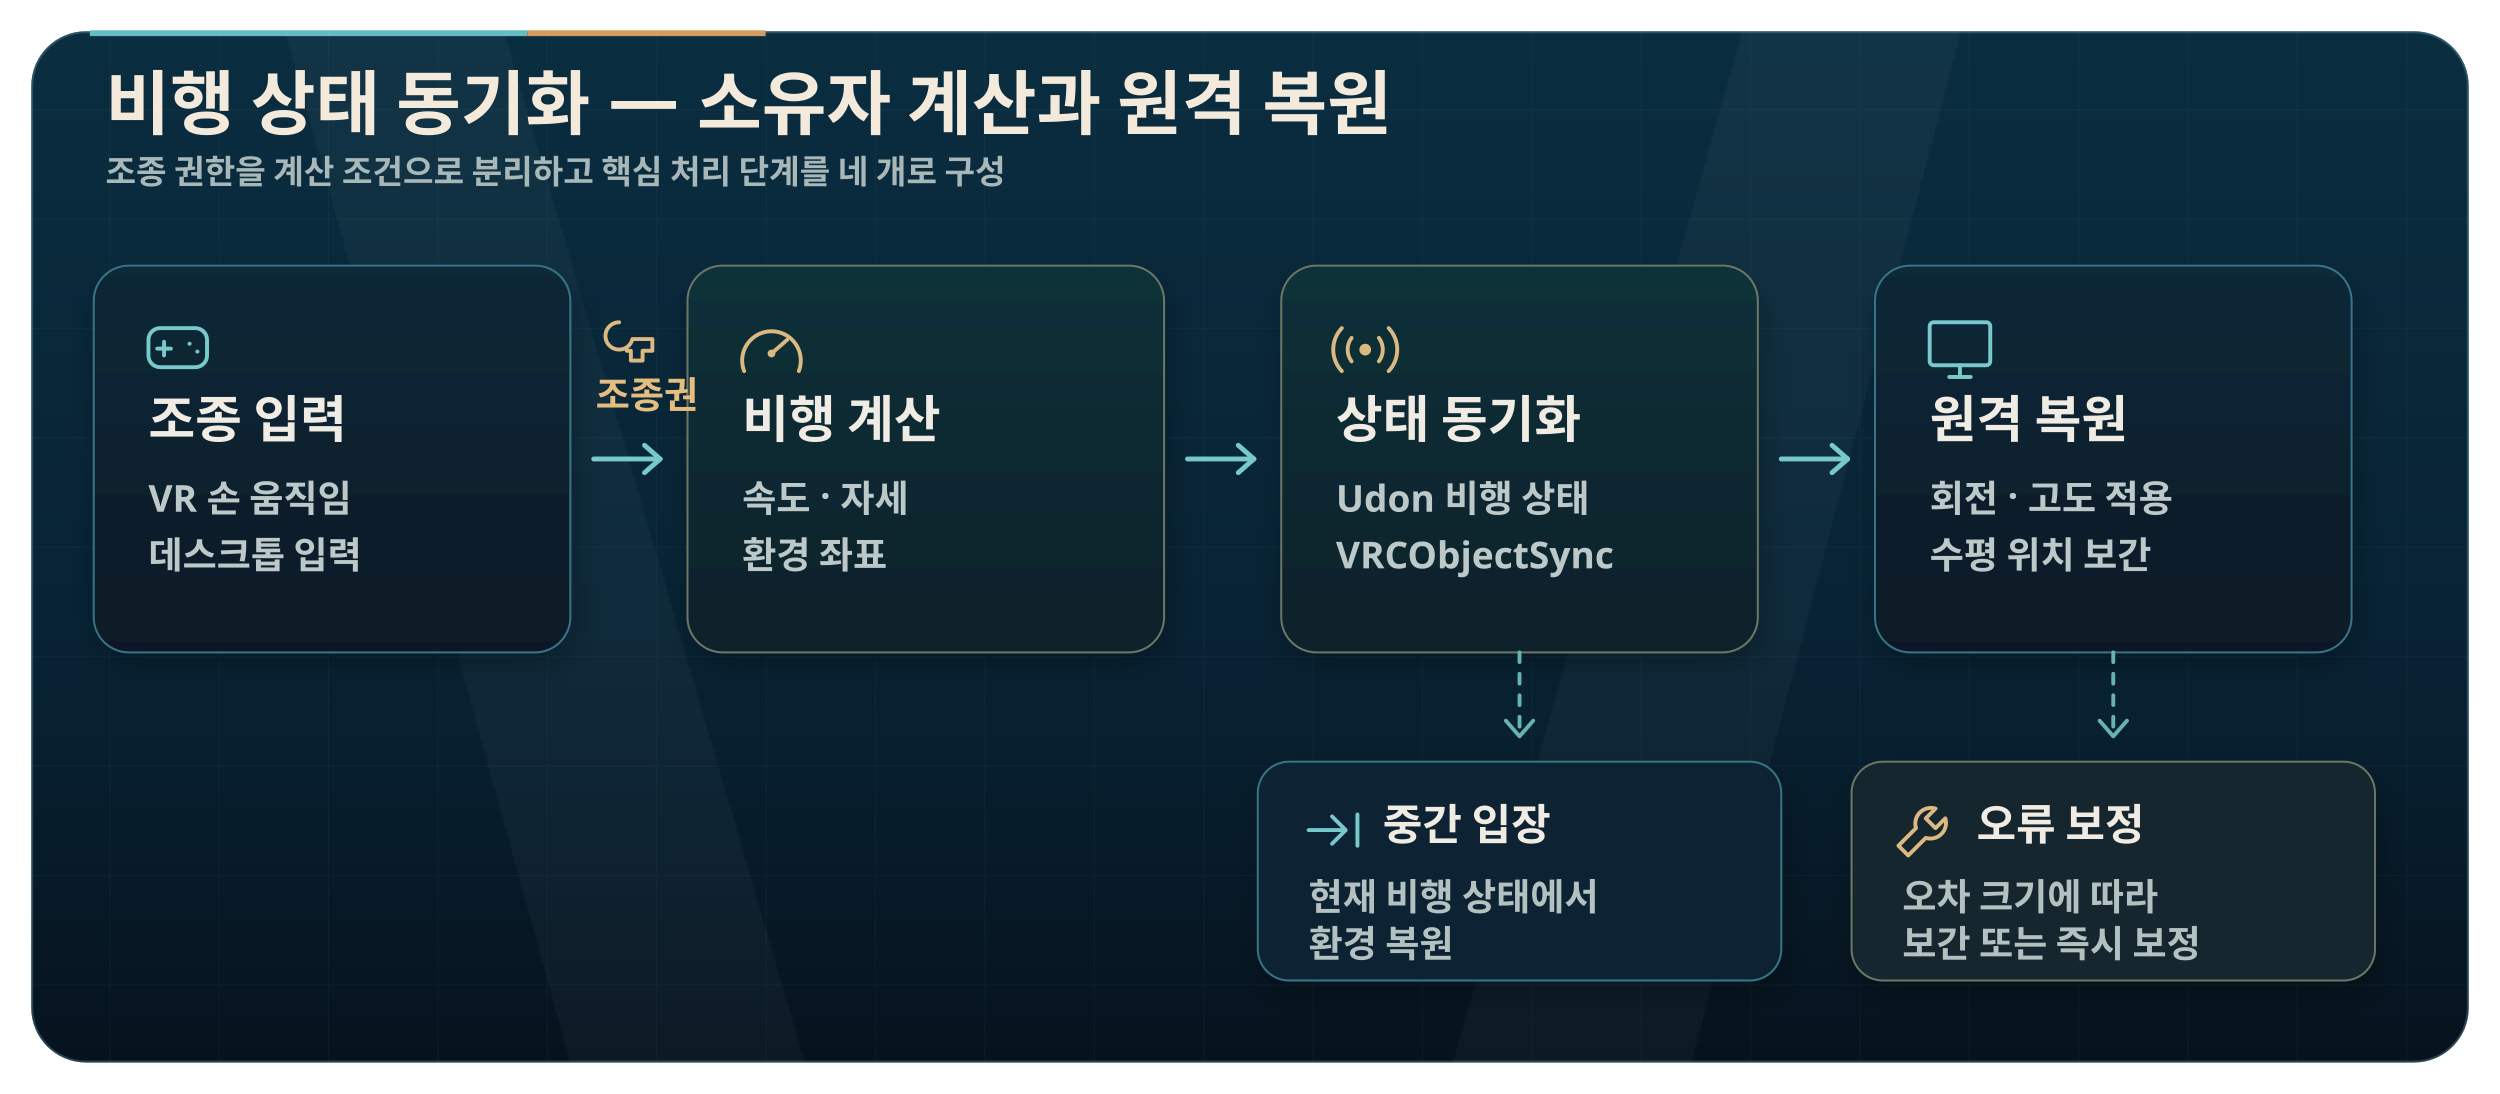
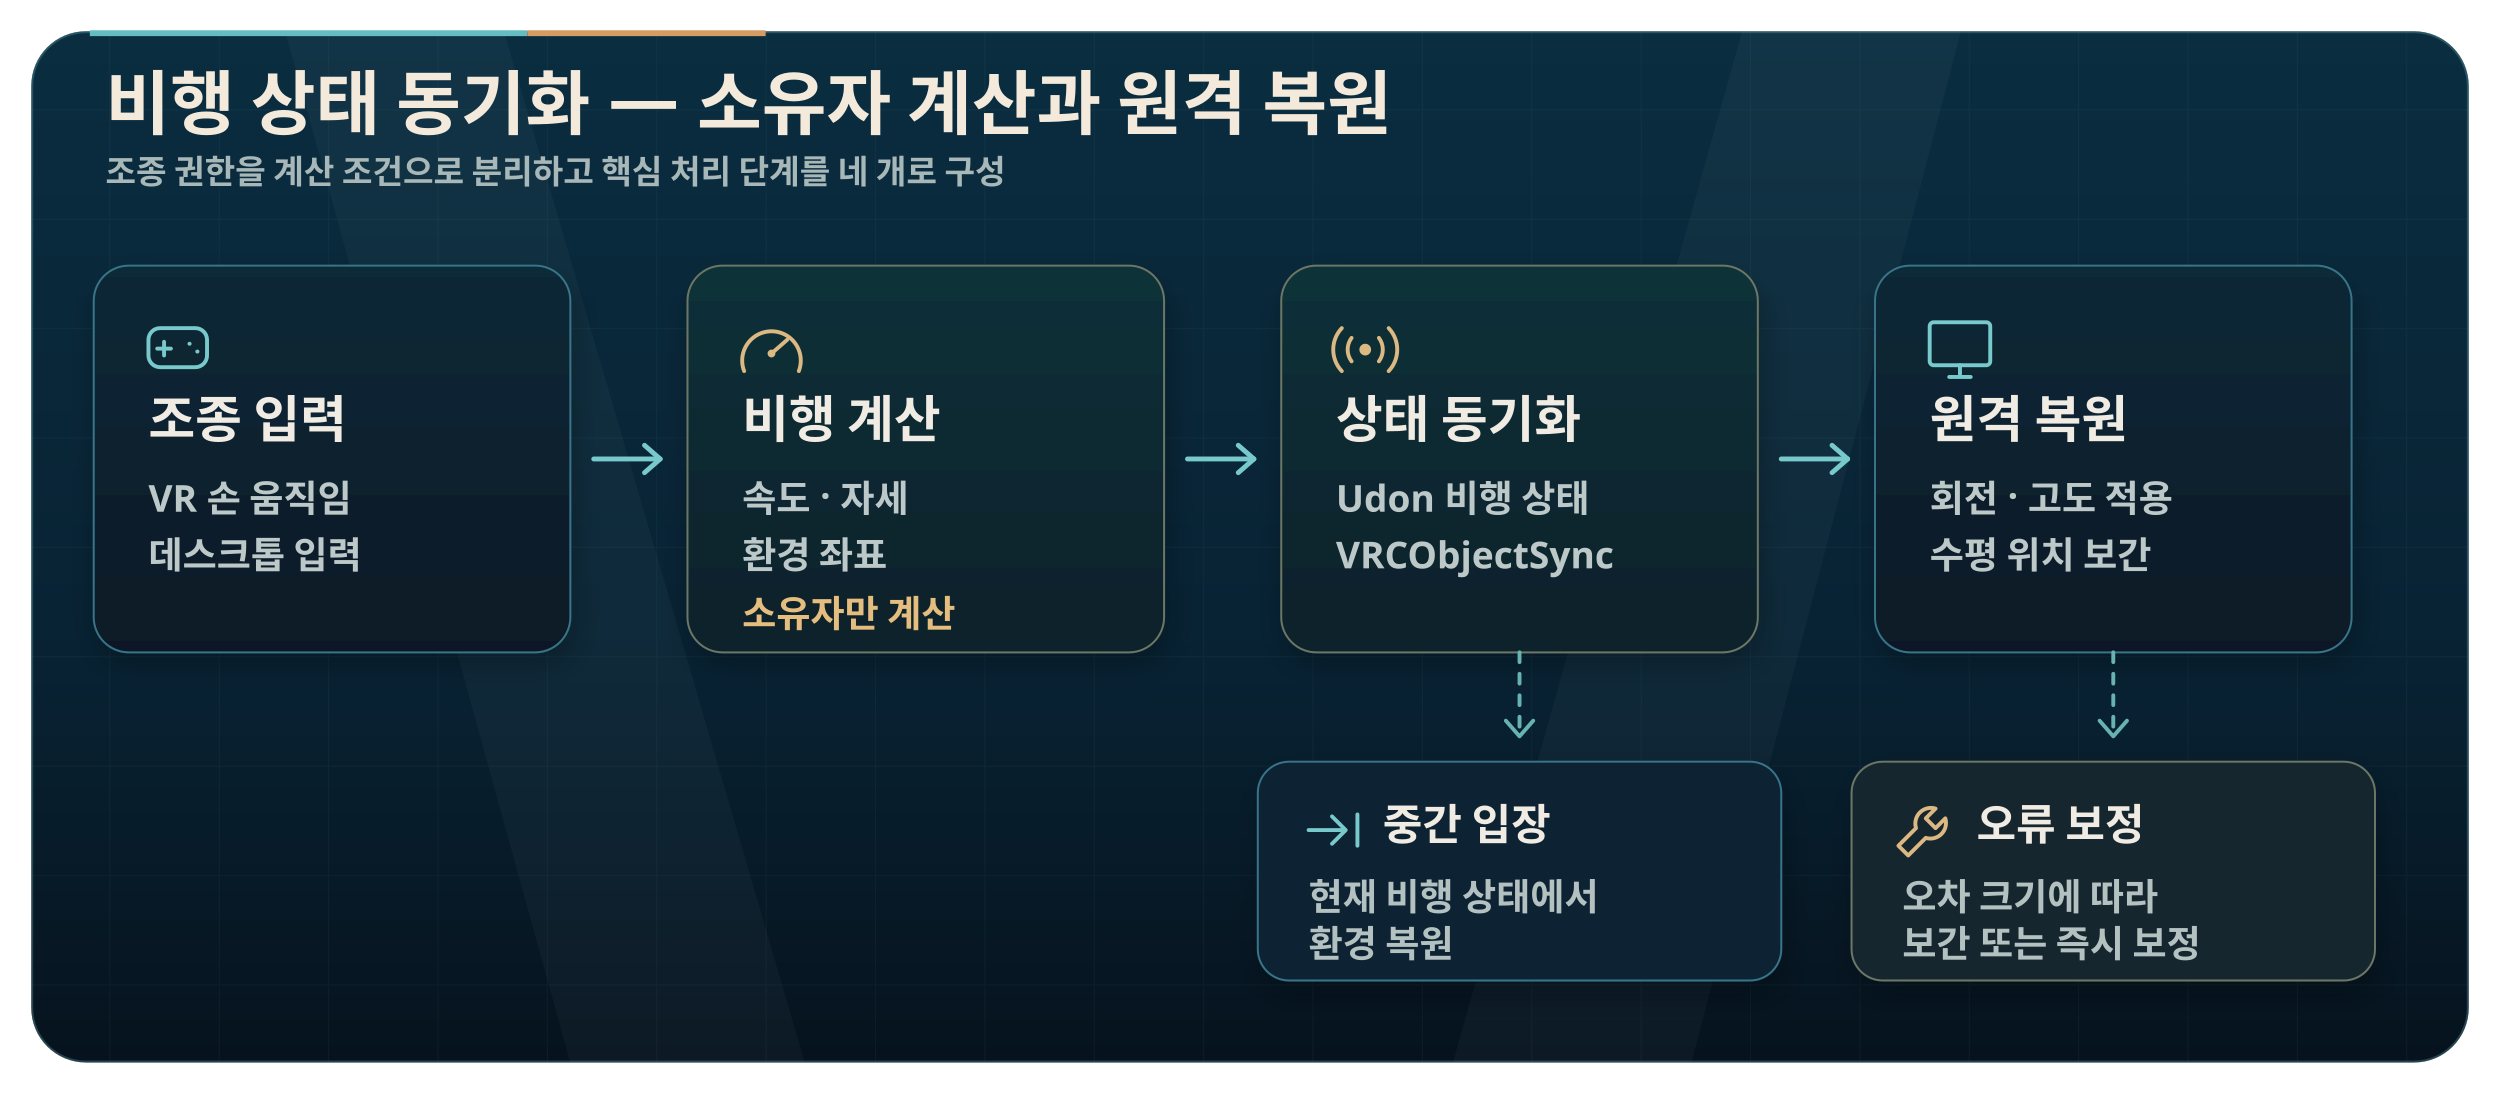
<svg xmlns="http://www.w3.org/2000/svg" width="1280" height="560" viewBox="0 0 1280 560" role="img" aria-labelledby="title desc">
  <defs>
    <linearGradient id="background" x1="0" y1="0" x2="0" y2="1">
      <stop stop-color="#0a2d40" />
      <stop offset=".62" stop-color="#082233" />
      <stop offset="1" stop-color="#06131e" />
    </linearGradient>
    <linearGradient id="card" x1="0" y1="0" x2="0" y2="1">
      <stop stop-color="#0c2937" />
      <stop offset="1" stop-color="#071925" />
    </linearGradient>
    <linearGradient id="activeCard" x1="0" y1="0" x2="0" y2="1">
      <stop stop-color="#103139" />
      <stop offset="1" stop-color="#09212a" />
    </linearGradient>
    <pattern id="grid" width="56" height="56" patternUnits="userSpaceOnUse">
      <path d="M56 0H0V56" fill="none" stroke="#8fd4d7" stroke-opacity=".045" />
    </pattern>
    <filter id="shadow" x="-15%" y="-15%" width="130%" height="140%">
      <feDropShadow dy="7" stdDeviation="8" flood-color="#000" flood-opacity=".26" />
    </filter>
    <style>
      text{font-family:Pretendard,"Noto Sans KR","Segoe UI",sans-serif}
      .title{fill:#f4eadb;font-size:36px;font-weight:700}.sub{fill:#a8b8b9;font-size:17px;font-weight:600}
      .cardTitle{fill:#f0ece3;font-size:26px;font-weight:700}.detail{fill:#bdc9c9;font-size:19px;font-weight:550}
      .condition{fill:#e5be7f;font-size:19px;font-weight:700}.branchTitle{fill:#f0ece3;font-size:22px;font-weight:700}
      .branchText{fill:#b4c1c1;font-size:19px;font-weight:550}
    </style>
  </defs>
  <rect x="16" y="16" width="1248" height="528" rx="28" fill="url(#background)" />
  <path d="M146 16h112l154 528H292zM892 16h112l-138 528H744z" fill="#d1f7f4" fill-opacity=".035" />
  <rect x="16" y="16" width="1248" height="528" rx="28" fill="url(#grid)" />
  <rect x="16.5" y="16.5" width="1247" height="527" rx="27.5" fill="none" stroke="#73aeb9" stroke-opacity=".31" />
  <path d="M46 17H270" stroke="#63bdc3" stroke-width="3" />
  <path d="M270 17H392" stroke="#d59b63" stroke-width="3" />
  <text x="54" y="66" class="title">비행 상태 동기화 — 소유자 계산과 원격 복원</text>
  <text x="54" y="94" class="sub">조종 권한을 계산 조건으로 분리하고 핵심 처리 단계를 네 개로 구성</text>
  <g filter="url(#shadow)">
    <rect x="48" y="136" width="244" height="198" rx="18" fill="url(#card)" stroke="#397488" />
    <rect x="352" y="136" width="244" height="198" rx="18" fill="url(#activeCard)" stroke="#6d7765" />
    <rect x="656" y="136" width="244" height="198" rx="18" fill="url(#activeCard)" stroke="#6d7765" />
    <rect x="960" y="136" width="244" height="198" rx="18" fill="url(#card)" stroke="#397488" />
  </g>
  <g transform="translate(76 168)" fill="none" stroke="#78c9cc" stroke-width="2" stroke-linecap="round" stroke-linejoin="round">
    <rect x="0" y="0" width="30" height="20" rx="6" />
    <path d="M8 7v7M4.5 10.5h7M21 8h.1M25 12h.1" />
  </g>
  <text x="76" y="224" class="cardTitle">조종 입력</text>
  <text x="76" y="262" class="detail">VR 손 움직임</text>
  <text x="76" y="291" class="detail">데스크톱 입력</text>
  <g transform="translate(380 166)" fill="none" stroke="#dcb982" stroke-width="2" stroke-linecap="round" stroke-linejoin="round">
    <path d="M1 24a15 15 0 1 1 28 0" />
    <path d="M15 15l8-7" />
    <circle cx="15" cy="15" r="2" fill="#dcb982" stroke="none" />
  </g>
  <text x="380" y="224" class="cardTitle">비행 계산</text>
  <text x="380" y="262" class="detail">속도 · 자세</text>
  <text x="380" y="291" class="detail">환경 좌표</text>
+   <text x="380" y="321" class="condition">소유자만 계산</text>
  <g transform="translate(684 163)" fill="none" stroke="#dcb982" stroke-width="2" stroke-linecap="round" stroke-linejoin="round">
    <circle cx="15" cy="16" r="3" fill="#dcb982" stroke="none" />
    <path d="M8 10a10 10 0 0 0 0 12M22 10a10 10 0 0 1 0 12M3 5a16 16 0 0 0 0 22M27 5a16 16 0 0 1 0 22" />
  </g>
  <text x="684" y="224" class="cardTitle">상태 동기화</text>
  <text x="684" y="262" class="detail">Udon 비행 상태</text>
  <text x="684" y="291" class="detail">VRCObjectSync</text>
  <g transform="translate(988 165)" fill="none" stroke="#78c9cc" stroke-width="2" stroke-linecap="round" stroke-linejoin="round">
    <rect x="0" y="0" width="31" height="22" rx="2" />
    <path d="M10 28h11M15.5 22v6" />
  </g>
  <text x="988" y="224" class="cardTitle">원격 복원</text>
  <text x="988" y="262" class="detail">회전 · 고도 적용</text>
  <text x="988" y="291" class="detail">수평 위치 보간</text>
  <g fill="none" stroke="#78c9cc" stroke-width="2.5" stroke-linecap="round" stroke-linejoin="round">
    <path d="M304 235h34" />
    <path d="M330 228l8 7-8 7" />
    <path d="M608 235h34" />
    <path d="M634 228l8 7-8 7" />
    <path d="M912 235h34" />
    <path d="M938 228l8 7-8 7" />
-   </g>
-   <g transform="translate(306 165)">
-     <path d="M11 0a7 7 0 1 0 6.8 8.6H28v6h-5v5h-6v-5h-2.1" fill="none" stroke="#dcb982" stroke-width="2" stroke-linecap="round" stroke-linejoin="round" />
-     <text x="-1" y="44" class="condition">조종권</text>
  </g>
  <g fill="none" stroke="#67b3b0" stroke-width="2" stroke-linecap="round" stroke-linejoin="round" stroke-dasharray="5 6">
    <path d="M778 334v43" />
    <path d="M1082 334v43" />
  </g>
  <g fill="none" stroke="#67b3b0" stroke-width="2" stroke-linecap="round" stroke-linejoin="round">
    <path d="M771 369l7 8 7-8" />
    <path d="M1075 369l7 8 7-8" />
  </g>
  <g filter="url(#shadow)">
    <rect x="644" y="390" width="268" height="112" rx="16" fill="#092431" stroke="#397488" />
    <rect x="948" y="390" width="268" height="112" rx="16" fill="#14282d" stroke="#6d7765" />
  </g>
  <g transform="translate(670 417)" fill="none" stroke="#78c9cc" stroke-width="2" stroke-linecap="round" stroke-linejoin="round">
    <path d="M0 8h19M12 1l7 7-7 7M25 0v16" />
  </g>
  <text x="708" y="430" class="branchTitle">중간 입장</text>
  <text x="670" y="466" class="branchText">현재 비행 상태에서</text>
  <text x="670" y="490" class="branchText">환경 복원</text>
  <g transform="translate(974 416)" fill="none" stroke="#dcb982" stroke-width="2" stroke-linecap="round" stroke-linejoin="round">
    <path d="M22 3a8 8 0 0 1-10 10L3 22l-5-5 9-9A8 8 0 0 1 17-2l-5 5 5 5z" />
  </g>
  <text x="1012" y="430" class="branchTitle">오류 보정</text>
  <text x="974" y="466" class="branchText">오차 크기에 따라</text>
  <text x="974" y="490" class="branchText">보간 또는 즉시 보정</text>
</svg>
